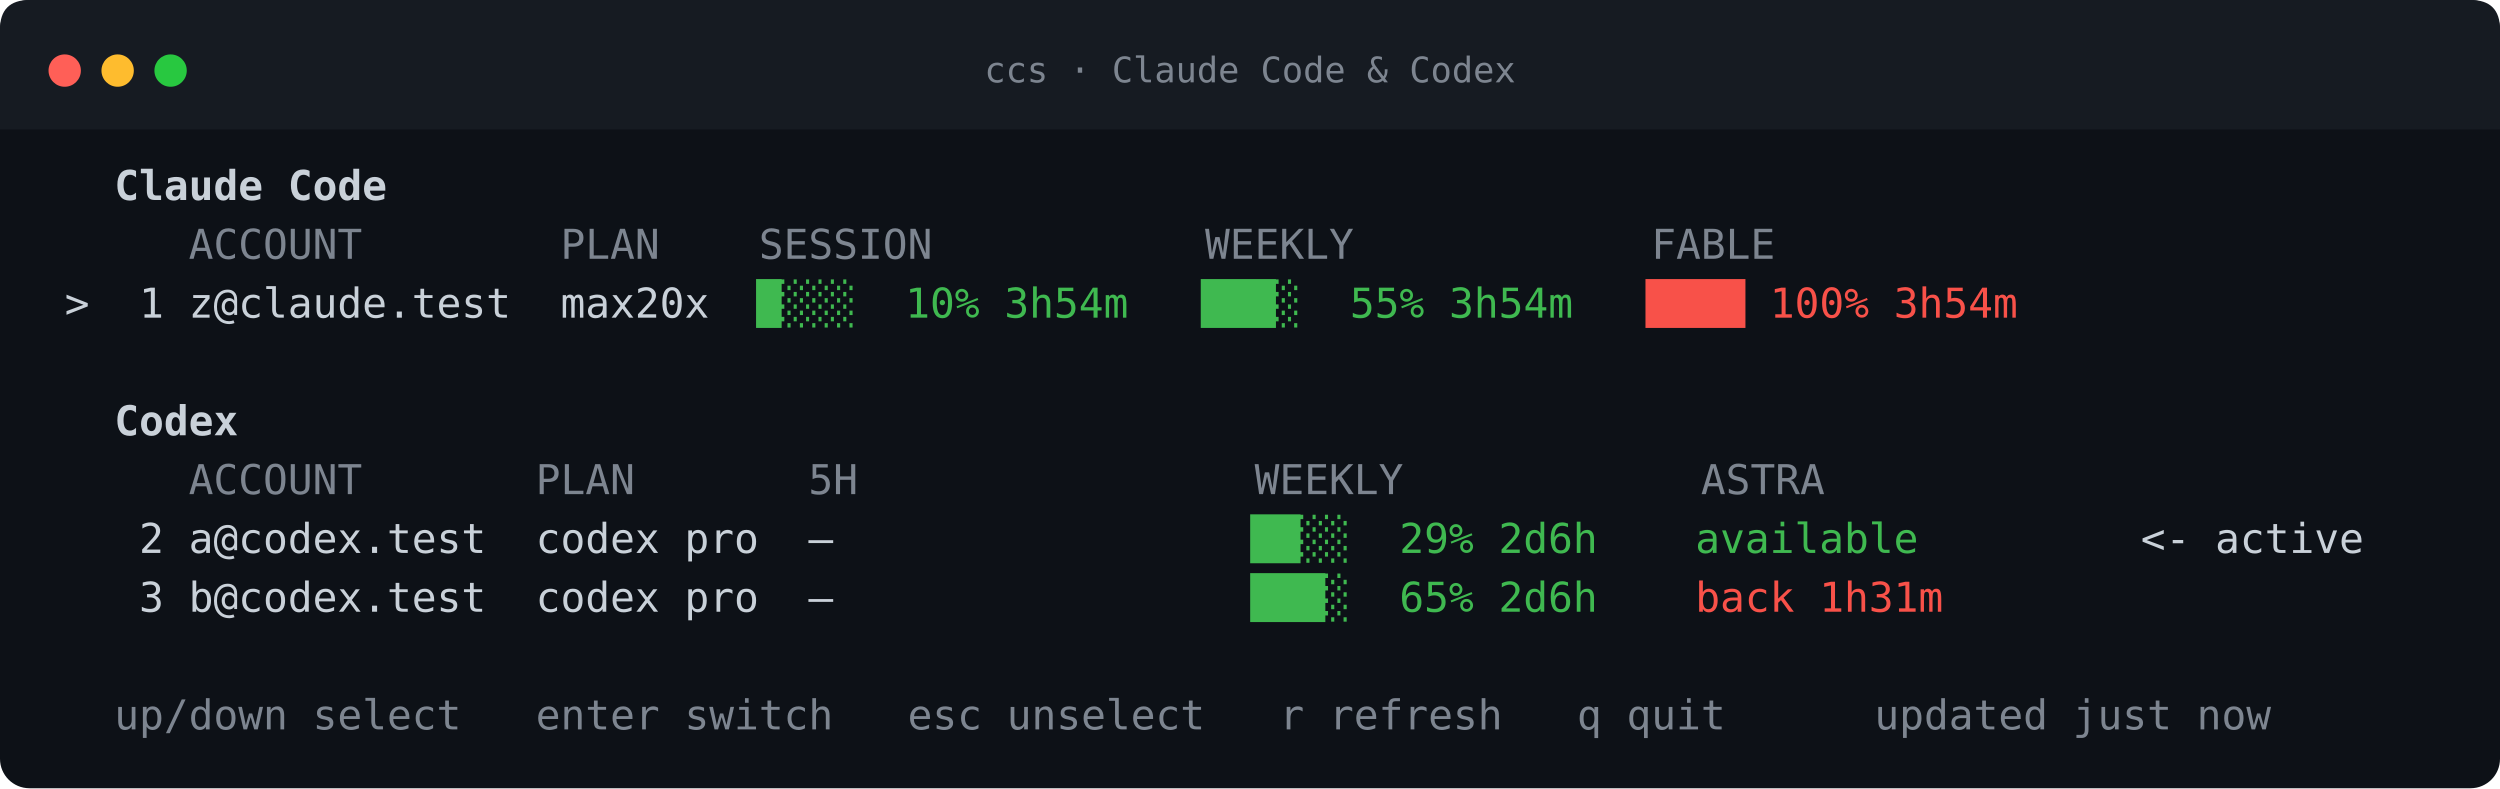
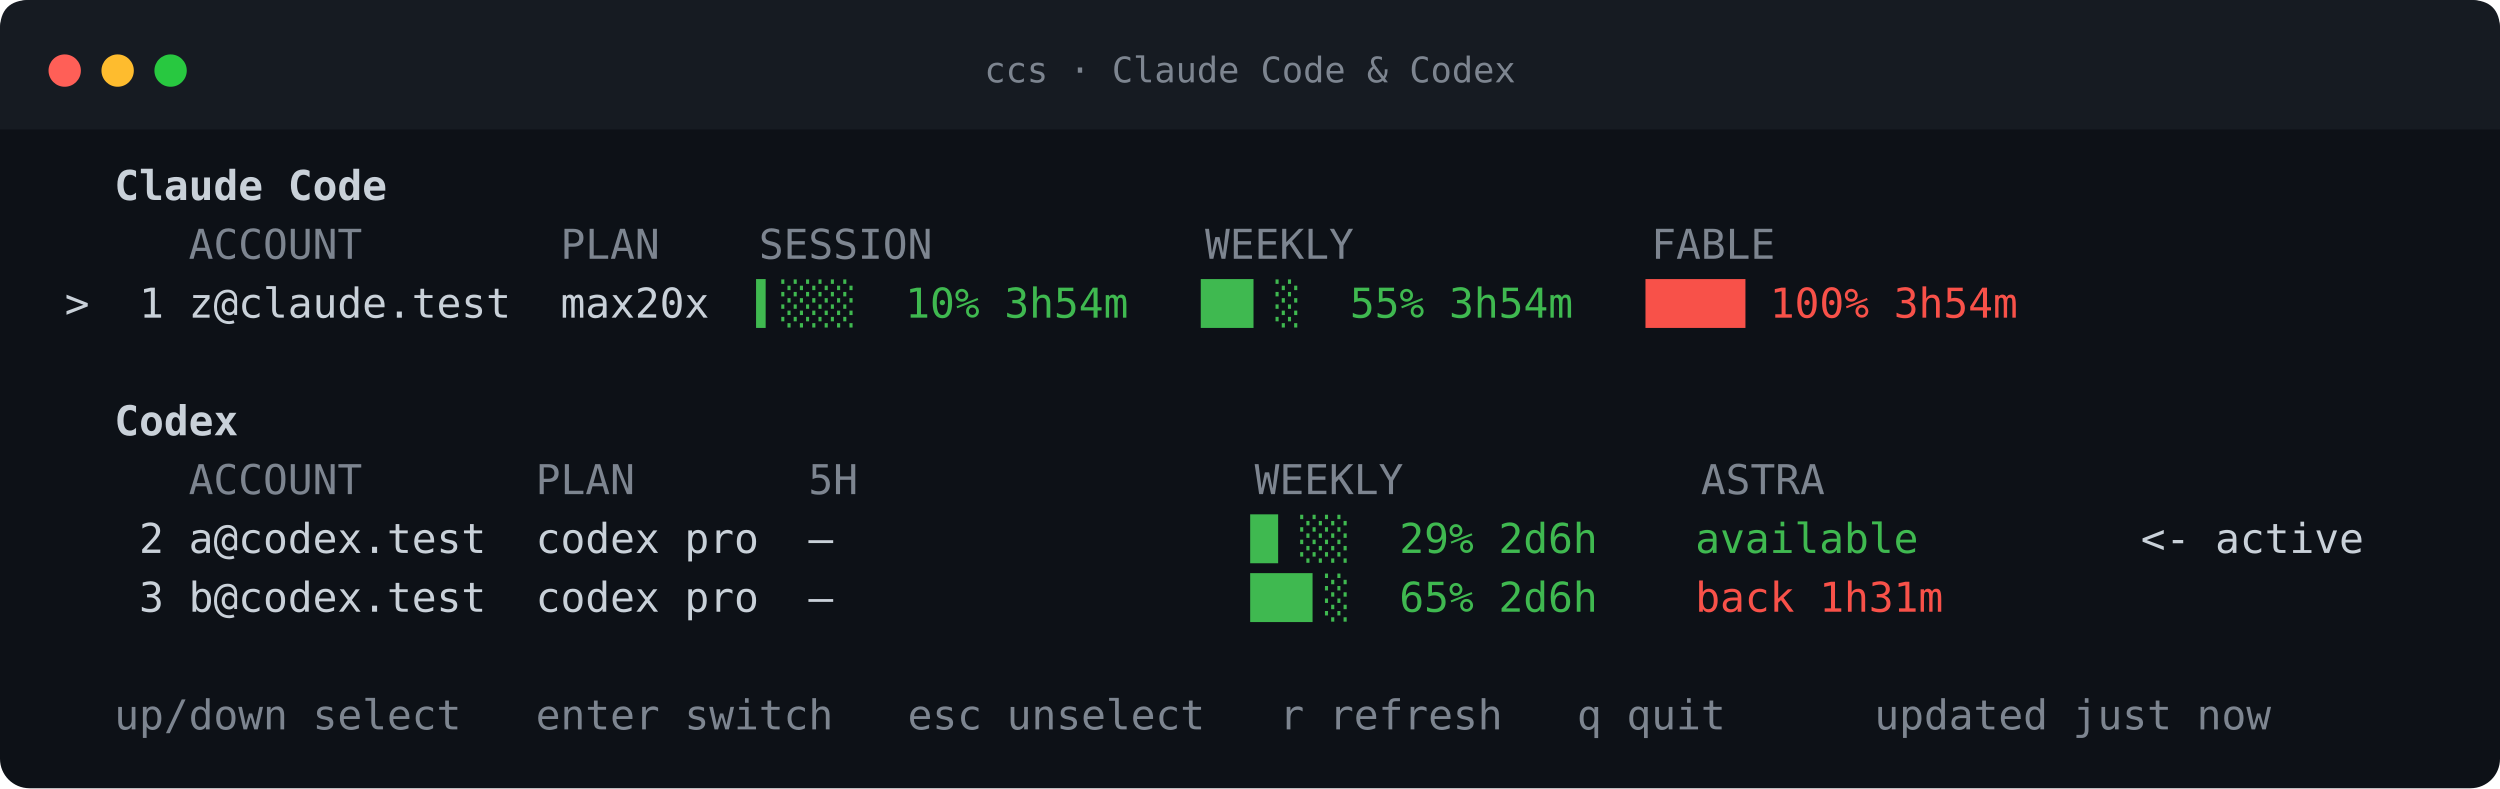
<svg xmlns="http://www.w3.org/2000/svg" width="850" height="268" viewBox="0 0 850 268" font-family="ui-monospace, SFMono-Regular, Menlo, Consolas, DejaVu Sans Mono, monospace" font-size="14">
  <rect width="850" height="268" rx="10" fill="#0d1117" />
  <path d="M10 0H840Q850 0 850 10V44H0V10Q0 0 10 0" fill="#161b22" />
  <circle cx="22" cy="24" r="5.5" fill="#ff5f57" />
  <circle cx="40" cy="24" r="5.5" fill="#febc2e" />
  <circle cx="58" cy="24" r="5.5" fill="#28c840" />
  <text x="425.0" y="28" fill="#7d8590" font-size="12" text-anchor="middle">ccs · Claude Code &amp; Codex</text>
  <text xml:space="preserve" fill="#c9d1d9" font-weight="600">
    <tspan x="22.0" y="68">  Claude Code</tspan>
  </text>
  <text xml:space="preserve" fill="#7d8590">
    <tspan x="22.0" y="88">     ACCOUNT        PLAN    SESSION           WEEKLY            FABLE           </tspan>
  </text>
  <text xml:space="preserve" fill="#c9d1d9">
    <tspan x="22.0" y="108">&gt;  1 z@claude.test  max20x  </tspan>
-     <tspan x="257.2" y="108" fill="#3fb950">█░░░  10% 3h54m</tspan>
+     <tspan x="257.2" y="108" fill="#3fb950">▍░░░  10% 3h54m</tspan>
    <tspan x="383.2" y="108">   </tspan>
-     <tspan x="408.4" y="108" fill="#3fb950">███░  55% 3h54m</tspan>
+     <tspan x="408.4" y="108" fill="#3fb950">██▏░  55% 3h54m</tspan>
    <tspan x="534.4" y="108">   </tspan>
    <tspan x="559.6" y="108" fill="#f85149">████ 100% 3h54m</tspan>
    <tspan x="685.6" y="108"> </tspan>
  </text>
  <text xml:space="preserve" fill="#c9d1d9" font-weight="600">
    <tspan x="22.0" y="148">  Codex</tspan>
  </text>
  <text xml:space="preserve" fill="#7d8590">
    <tspan x="22.0" y="168">     ACCOUNT       PLAN       5H                WEEKLY            ASTRA           </tspan>
  </text>
  <text xml:space="preserve" fill="#c9d1d9">
    <tspan x="22.0" y="188">   2 a@codex.test  codex pro  —                 </tspan>
-     <tspan x="425.2" y="188" fill="#3fb950">██░░  29% 2d6h</tspan>
+     <tspan x="425.2" y="188" fill="#3fb950">█▏░░  29% 2d6h</tspan>
    <tspan x="542.8" y="188">    </tspan>
    <tspan x="576.4" y="188" fill="#3fb950">available</tspan>
    <tspan x="652.0" y="188">         &lt;- active</tspan>
  </text>
  <text xml:space="preserve" fill="#c9d1d9">
    <tspan x="22.0" y="208">   3 b@codex.test  codex pro  —                 </tspan>
-     <tspan x="425.2" y="208" fill="#3fb950">███░  65% 2d6h</tspan>
+     <tspan x="425.2" y="208" fill="#3fb950">██▌░  65% 2d6h</tspan>
    <tspan x="542.8" y="208">    </tspan>
    <tspan x="576.4" y="208" fill="#f85149">back 1h31m</tspan>
  </text>
  <text xml:space="preserve" fill="#7d8590">
    <tspan x="22.0" y="248">  up/down select   enter switch   esc unselect   r refresh   q quit      updated just now</tspan>
  </text>
</svg>
